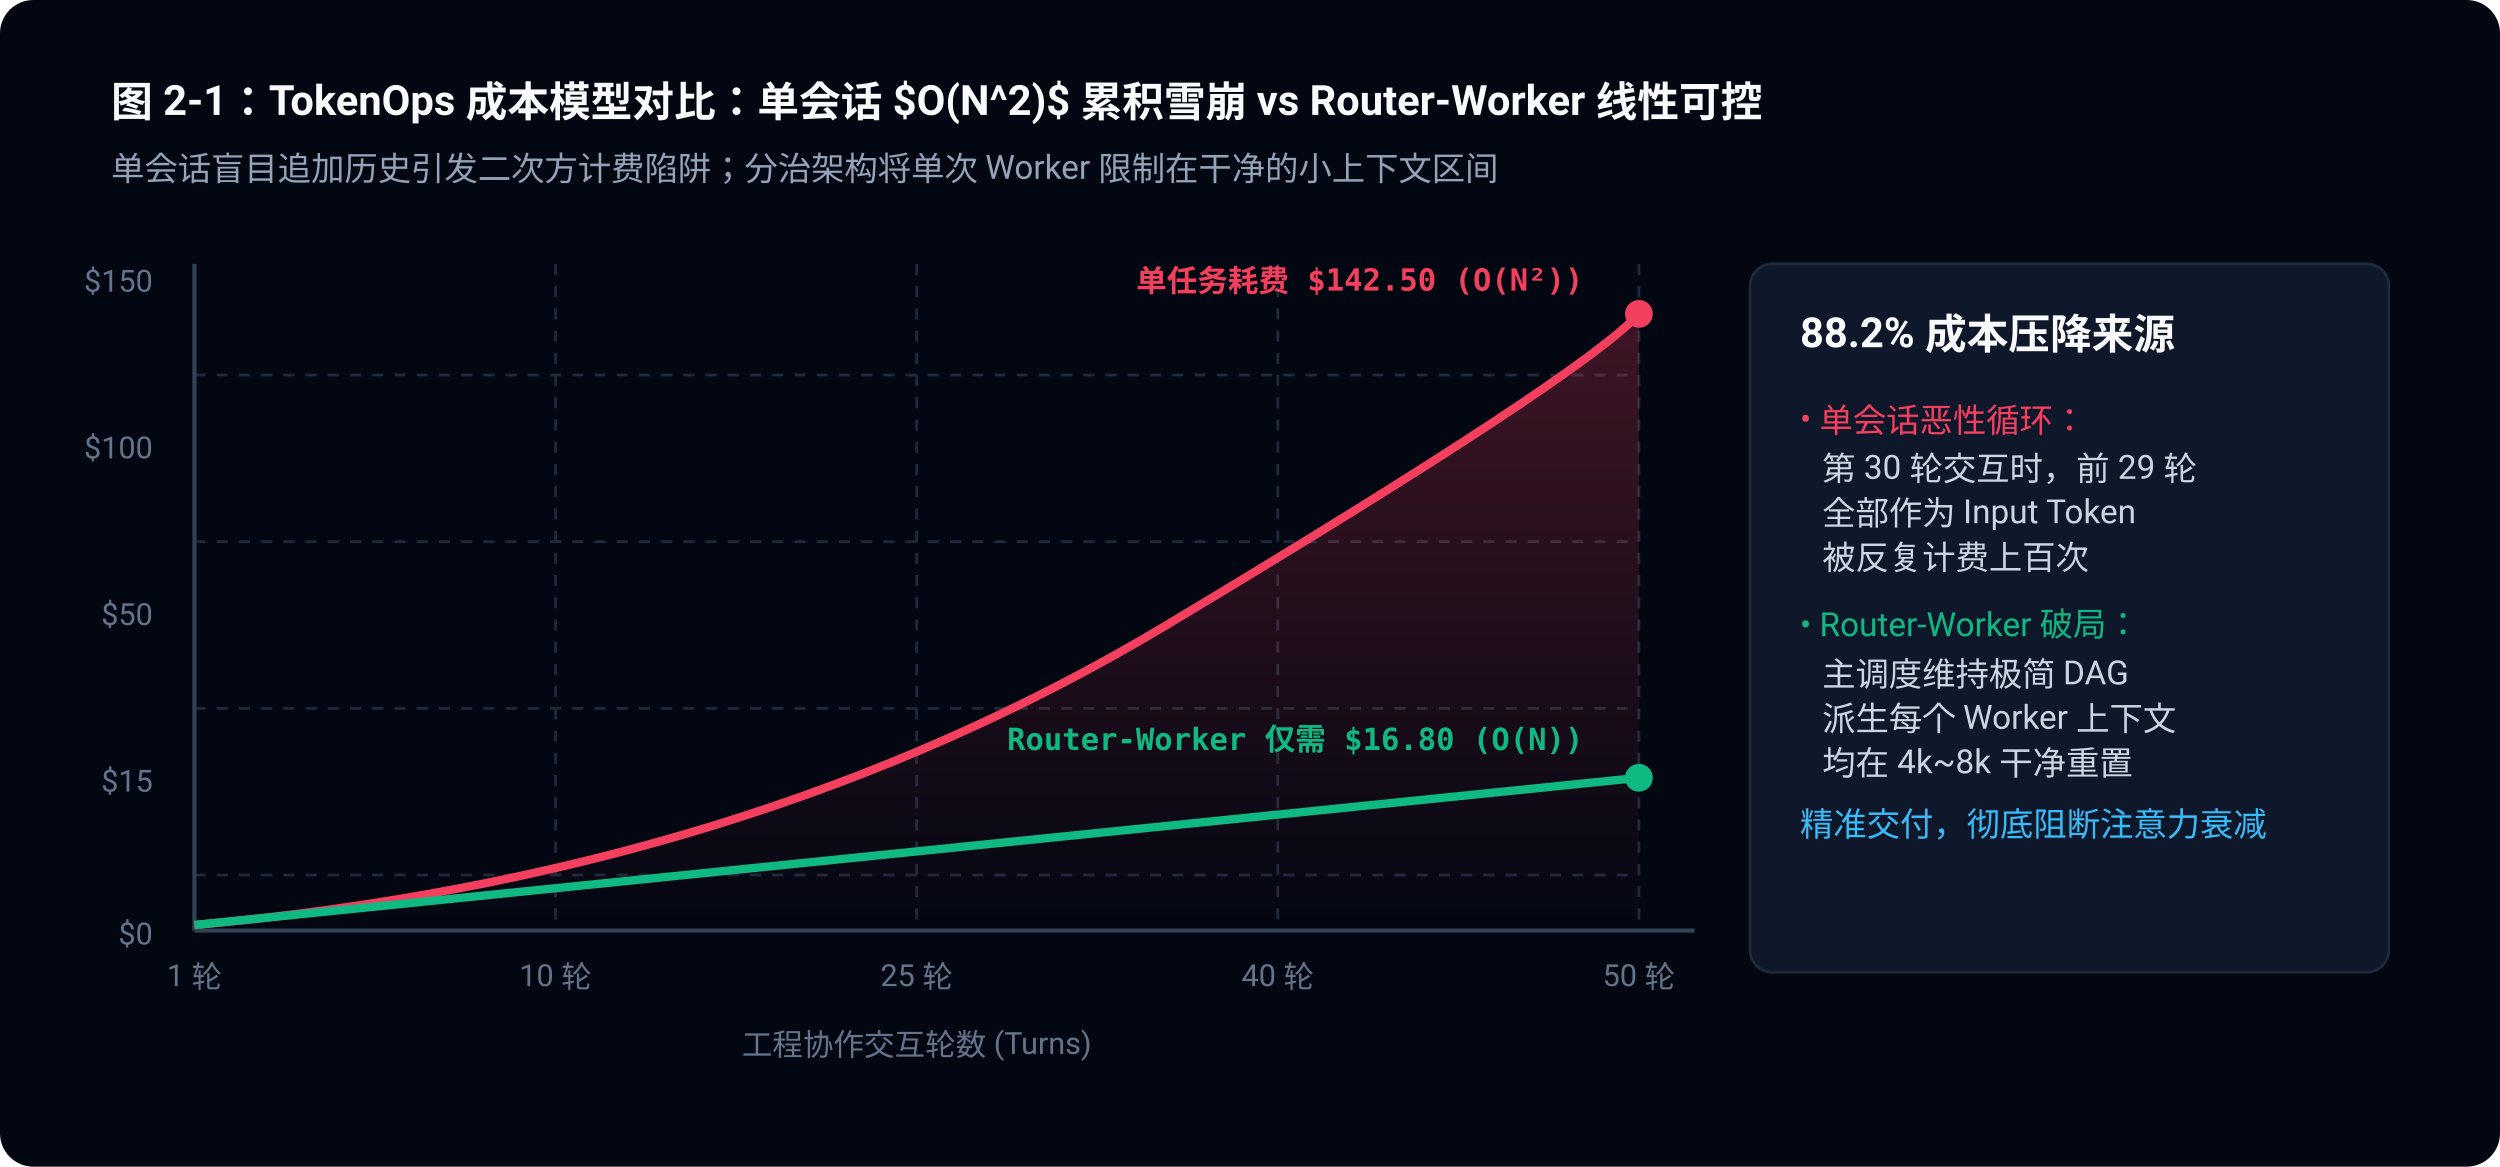
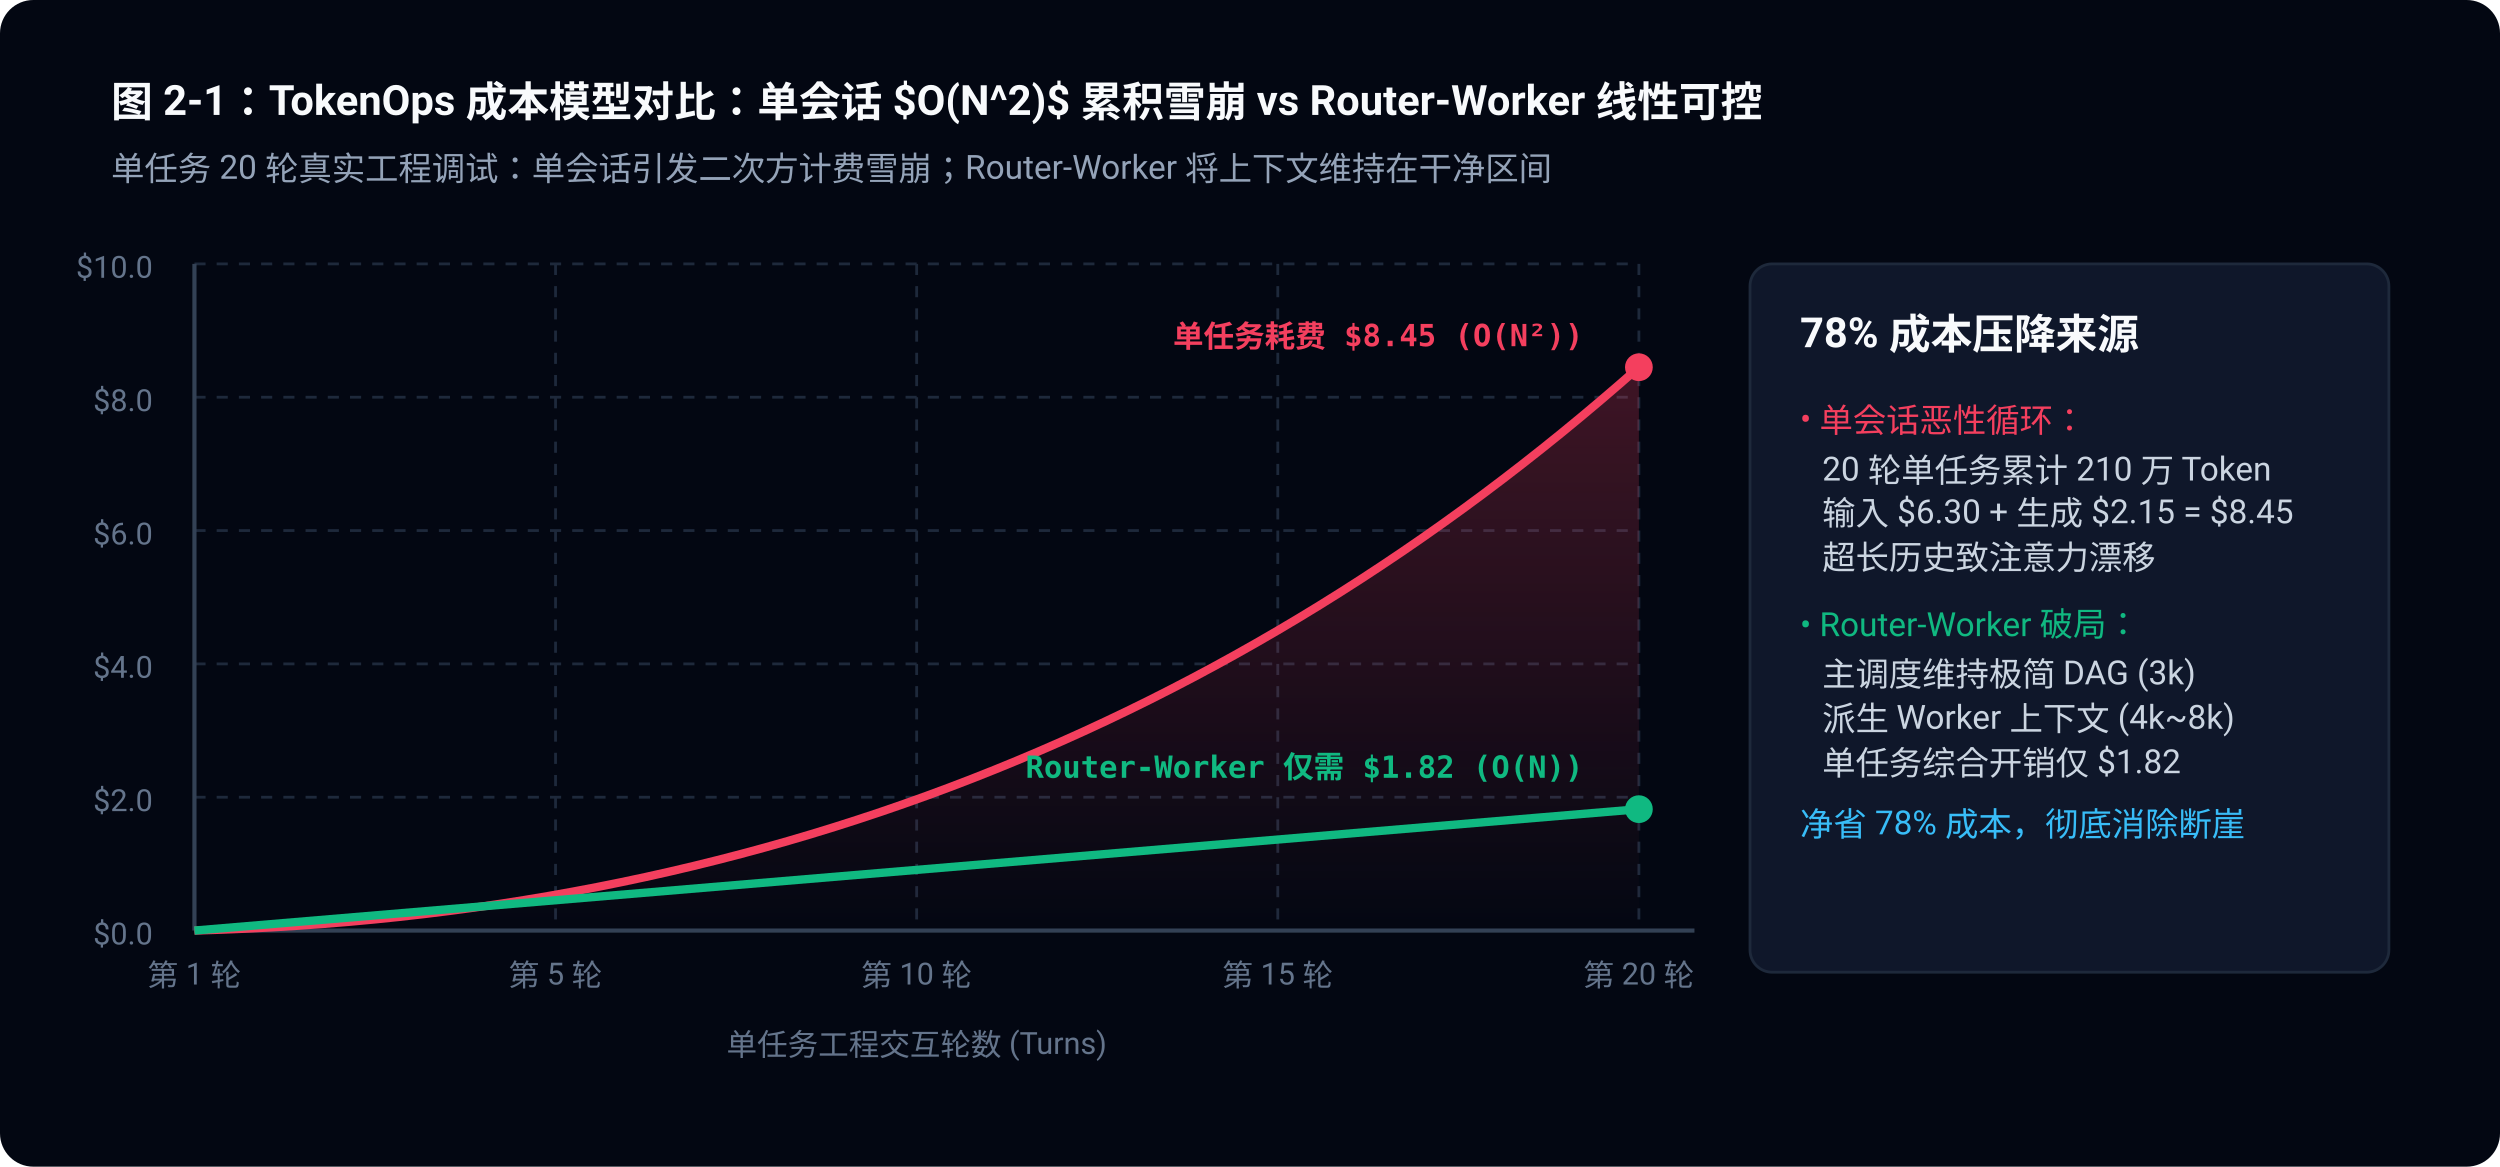
<svg xmlns="http://www.w3.org/2000/svg" width="900" height="420" viewBox="0 0 900 420">
  <defs>
    <style>
      .bg { fill: #030712; rx: 12; }
      .axis { stroke: #334155; stroke-width: 1.5; }
      .grid { stroke: #1e293b; stroke-width: 1; stroke-dasharray: 4,4; }
      .text-title { font-family: -apple-system, BlinkMacSystemFont, 'Segoe UI', Roboto, sans-serif; font-weight: bold; font-size: 15px; fill: #f8fafc; }
      .text-sub { font-family: -apple-system, BlinkMacSystemFont, 'Segoe UI', Roboto, sans-serif; font-size: 12px; fill: #94a3b8; }
      .text-label { font-family: -apple-system, BlinkMacSystemFont, 'Segoe UI', Roboto, sans-serif; font-size: 11px; fill: #64748b; }
      .text-mono { font-family: ui-monospace, SFMono-Regular, Menlo, Monaco, Consolas, monospace; font-size: 11px; }
      .curve-single { fill: none; stroke: #f43f5e; stroke-width: 3; }
      .curve-router { fill: none; stroke: #10b981; stroke-width: 3; }
    </style>
    <linearGradient id="glow-rose-token" x1="0" y1="0" x2="0" y2="1">
      <stop offset="0%" stop-color="#f43f5e" stop-opacity="0.25" />
      <stop offset="100%" stop-color="#f43f5e" stop-opacity="0.0" />
    </linearGradient>
  </defs>
  <rect width="900" height="420" class="bg" />
  <text x="40" y="42" class="text-title">图 2-1：TokenOps 成本模型对比：单会话 $O(N^2)$ 累积雪崩 vs Router-Worker 线性可控</text>
-   <text x="40" y="65" class="text-sub">单会话盲目追加历史引发二次方计费陷阱；分治架构将单次 Worker 限制在干净的小上下文区间</text>
+   <text x="40" y="65" class="text-sub">单任务 20 轮真实工程调试：单会话引发二次方计费雪崩；Router-Worker 将上下文维持在干净区间</text>
  <g transform="translate(70, 95)">
-     <line x1="0" y1="40" x2="520" y2="40" class="grid" />
-     <line x1="0" y1="100" x2="520" y2="100" class="grid" />
-     <line x1="0" y1="160" x2="520" y2="160" class="grid" />
-     <line x1="0" y1="220" x2="520" y2="220" class="grid" />
+     <line x1="0" y1="0" x2="520" y2="0" class="grid" />
+     <line x1="0" y1="48" x2="520" y2="48" class="grid" />
+     <line x1="0" y1="96" x2="520" y2="96" class="grid" />
+     <line x1="0" y1="144" x2="520" y2="144" class="grid" />
+     <line x1="0" y1="192" x2="520" y2="192" class="grid" />
+     <line x1="0" y1="240" x2="520" y2="240" class="grid" />
    <line x1="130" y1="0" x2="130" y2="240" class="grid" />
    <line x1="260" y1="0" x2="260" y2="240" class="grid" />
    <line x1="390" y1="0" x2="390" y2="240" class="grid" />
    <line x1="520" y1="0" x2="520" y2="240" class="grid" />
    <line x1="0" y1="240" x2="540" y2="240" class="axis" />
    <line x1="0" y1="0" x2="0" y2="240" class="axis" />
-     <text x="-15" y="10" text-anchor="end" class="text-label">$150</text>
-     <text x="-15" y="70" text-anchor="end" class="text-label">$100</text>
-     <text x="-15" y="130" text-anchor="end" class="text-label">$50</text>
-     <text x="-15" y="190" text-anchor="end" class="text-label">$15</text>
-     <text x="-15" y="245" text-anchor="end" class="text-label">$0</text>
-     <text x="0" y="260" text-anchor="middle" class="text-label">1 轮</text>
-     <text x="130" y="260" text-anchor="middle" class="text-label">10 轮</text>
-     <text x="260" y="260" text-anchor="middle" class="text-label">25 轮</text>
-     <text x="390" y="260" text-anchor="middle" class="text-label">40 轮</text>
-     <text x="520" y="260" text-anchor="middle" class="text-label">50 轮</text>
-     <text x="260" y="285" text-anchor="middle" class="text-label" fill="#94a3b8">工程协作交互轮数 (Turns)</text>
-     <path d="M 0,238 Q 200,220 350,130 T 520,18" class="curve-single" />
-     <path d="M 0,238 Q 200,220 350,130 T 520,18 L 520,240 L 0,240 Z" fill="url(#glow-rose-token)" />
-     <line x1="0" y1="238" x2="520" y2="185" class="curve-router" />
-     <circle cx="520" cy="18" r="5" fill="#f43f5e" />
-     <text x="500" y="10" text-anchor="end" class="text-mono" fill="#f43f5e" font-weight="bold">单任务耗费 $142.50 (O(N²))</text>
-     <circle cx="520" cy="185" r="5" fill="#10b981" />
-     <text x="500" y="175" text-anchor="end" class="text-mono" fill="#10b981" font-weight="bold">Router-Worker 仅需 $16.80 (O(N))</text>
+     <text x="-15" y="5" text-anchor="end" class="text-label">$10.0</text>
+     <text x="-15" y="53" text-anchor="end" class="text-label">$8.0</text>
+     <text x="-15" y="101" text-anchor="end" class="text-label">$6.0</text>
+     <text x="-15" y="149" text-anchor="end" class="text-label">$4.0</text>
+     <text x="-15" y="197" text-anchor="end" class="text-label">$2.0</text>
+     <text x="-15" y="245" text-anchor="end" class="text-label">$0.0</text>
+     <text x="0" y="260" text-anchor="middle" class="text-label">第 1 轮</text>
+     <text x="130" y="260" text-anchor="middle" class="text-label">第 5 轮</text>
+     <text x="260" y="260" text-anchor="middle" class="text-label">第 10 轮</text>
+     <text x="390" y="260" text-anchor="middle" class="text-label">第 15 轮</text>
+     <text x="520" y="260" text-anchor="middle" class="text-label">第 20 轮</text>
+     <text x="260" y="285" text-anchor="middle" class="text-label" fill="#94a3b8">单任务工程交互轮数 (Turns)</text>
+     <path d="M 0,240 Q 300,232 520,37.2" class="curve-single" />
+     <path d="M 0,240 Q 300,232 520,37.2 L 520,240 L 0,240 Z" fill="url(#glow-rose-token)" />
+     <line x1="0" y1="240" x2="520" y2="196.3" class="curve-router" />
+     <circle cx="520" cy="37.2" r="5" fill="#f43f5e" />
+     <text x="500" y="30" text-anchor="end" class="text-mono" fill="#f43f5e" font-weight="bold">单任务耗费 $8.45 (O(N²))</text>
+     <circle cx="520" cy="196.3" r="5" fill="#10b981" />
+     <text x="500" y="185" text-anchor="end" class="text-mono" fill="#10b981" font-weight="bold">Router-Worker 仅需 $1.82 (O(N))</text>
  </g>
  <g transform="translate(630, 95)">
    <rect width="230" height="255" rx="8" fill="#0f172a" stroke="#1e293b" />
-     <text x="18" y="30" class="text-title" font-size="13px" fill="#10b981">88.2% 成本压降来源</text>
+     <text x="18" y="30" class="text-title" font-size="13px" fill="#10b981">78% 成本压降来源</text>
    <text x="18" y="60" class="text-sub" font-size="11.5px">
      <tspan x="18" dy="0" fill="#f43f5e">• 单会话恶性循环：</tspan>
-       <tspan x="26" dy="18" fill="#cbd5e1">第 30 轮交互时，前 29 轮</tspan>
-       <tspan x="26" dy="16" fill="#cbd5e1">全部作为 Input Token</tspan>
-       <tspan x="26" dy="16" fill="#cbd5e1">被反复计费上百次</tspan>
+       <tspan x="26" dy="18" fill="#cbd5e1">20 轮单任务累计 210 万 Token</tspan>
+       <tspan x="26" dy="16" fill="#cbd5e1">输入 $6.30 + 生成 $2.15 = $8.45</tspan>
+       <tspan x="26" dy="16" fill="#cbd5e1">超长历史致注意力漂移</tspan>
      <tspan x="18" dy="24" fill="#10b981">• Router-Worker 破局：</tspan>
-       <tspan x="26" dy="18" fill="#cbd5e1">主调度维持极简 DAG</tspan>
-       <tspan x="26" dy="16" fill="#cbd5e1">派生每个 Worker 上下文</tspan>
-       <tspan x="26" dy="16" fill="#cbd5e1">均在 4k~8k 干净重置</tspan>
-       <tspan x="18" dy="22" fill="#38bdf8">精准交付，彻底阻断注意力衰减</tspan>
+       <tspan x="26" dy="18" fill="#cbd5e1">主调度维持极简 DAG (3k)</tspan>
+       <tspan x="26" dy="16" fill="#cbd5e1">派生 Worker 上下文 (4k~8k)</tspan>
+       <tspan x="26" dy="16" fill="#cbd5e1">单任务综合开销仅 $1.82</tspan>
+       <tspan x="18" dy="22" fill="#38bdf8">净省 78% 成本，彻底消除断崖</tspan>
    </text>
  </g>
</svg>
